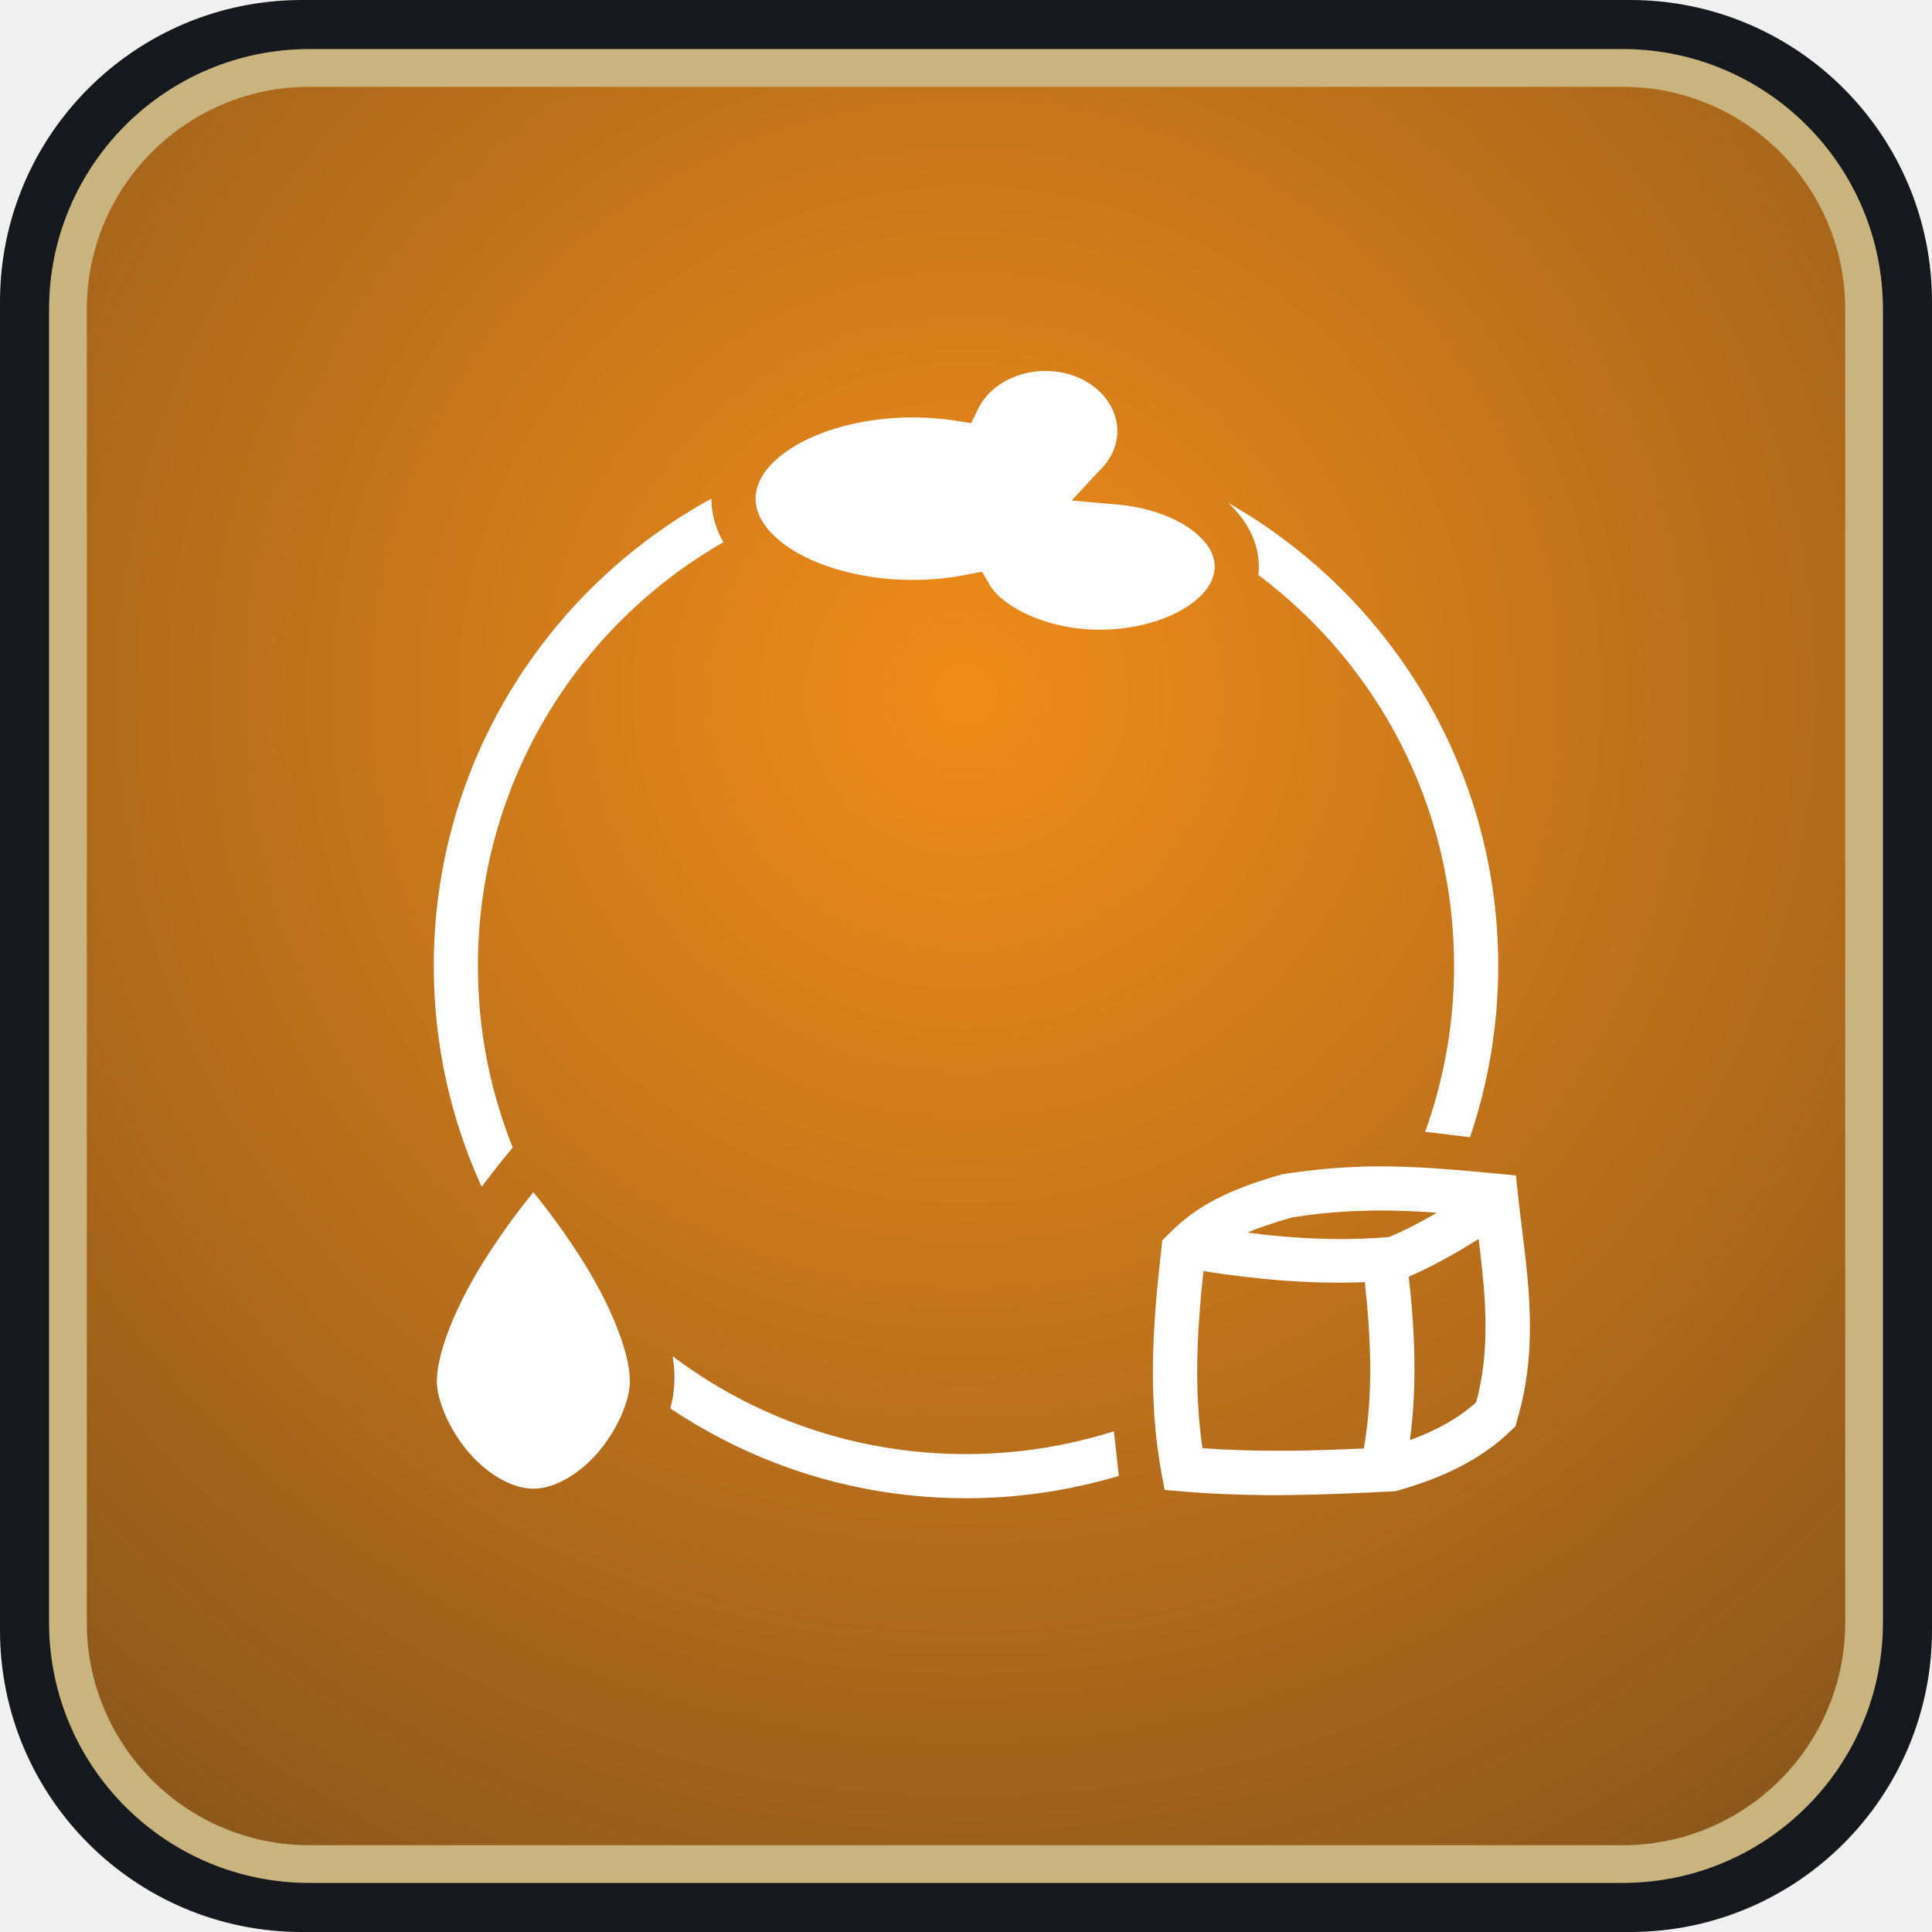
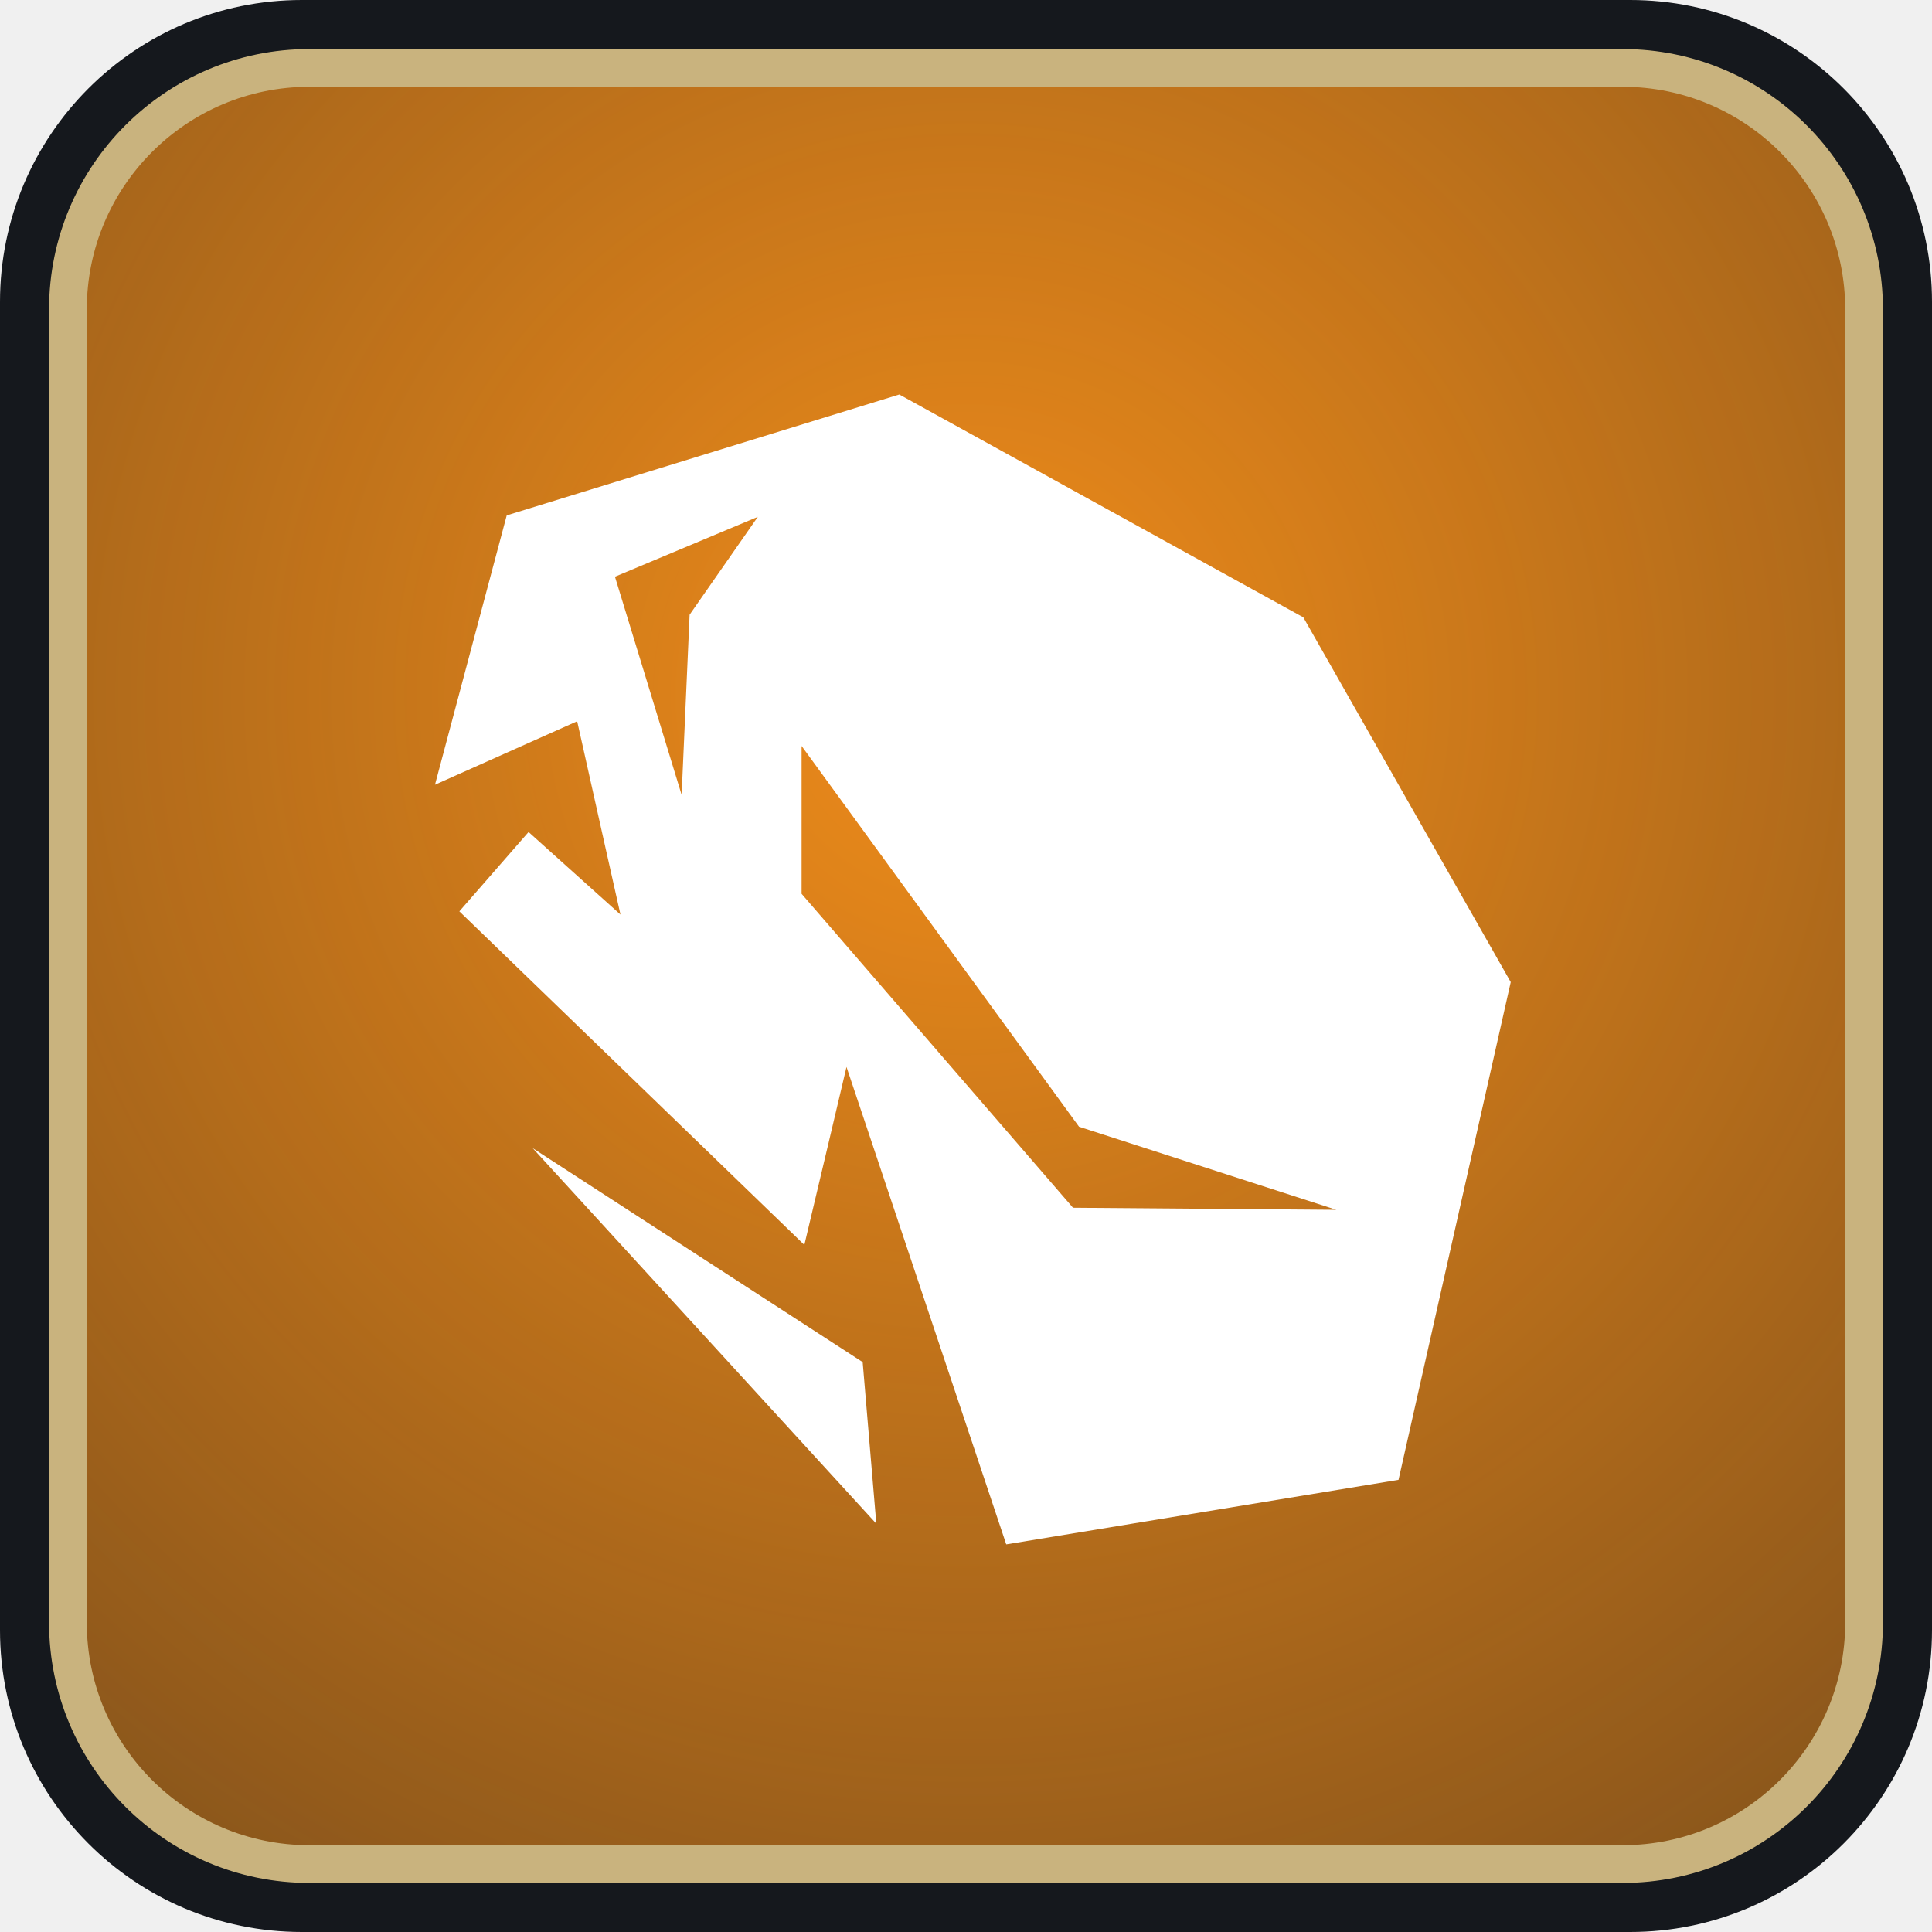
<svg xmlns="http://www.w3.org/2000/svg" viewBox="0 0 512 512">
  <defs>
    <radialGradient id="g-ring-of-elemental-command-earth" cx="50%" cy="35%" r="75%">
      <stop offset="0" stop-color="#F08C1A" />
      <stop offset="1" stop-color="#F08C1A" stop-opacity=".55" />
    </radialGradient>
  </defs>
  <rect x="0" y="0" width="512" height="512" rx="80" fill="#15181d" />
  <rect x="18" y="18" width="476" height="476" rx="64" fill="url(#g-ring-of-elemental-command-earth)" />
  <rect x="18" y="18" width="476" height="476" rx="64" fill="none" stroke="#c9b37e" stroke-width="10" />
  <g transform="translate(89.6 89.6) scale(.65)">
-     <path fill="#fff" d="M288.3 13.4c-12.3-.01-23 6.49-27.3 15.31l-2.9 5.95-6.6-1.01c-5.5-.85-11.3-1.32-17.1-1.32-18.8 0-35.7 4.5-47.3 11.14-11.5 6.64-16.9 14.59-16.9 22 0 7.42 5.4 15.37 16.9 22 11.6 6.64 28.5 11.13 47.3 11.13 7.5-.02 14.9-.74 21.8-2.13l6.3-1.23 3.2 5.46c5.6 9.2 23.7 18.2 44.7 18.2 13.9 0 26.4-3.6 34.8-8.8 8.4-5.2 12.2-11.23 12.2-16.9 0-5.09-3-10.48-10-15.44-6.9-4.97-17.6-8.87-30-9.95l-18.3-1.59 12.5-13.49c4.1-4.41 6.1-9.6 6.1-14.87 0-12.88-12.4-24.46-29.4-24.46zM152.2 65.46C84.8 102.3 39 173.9 39 256c0 32.1 7 62.6 19.54 90 5.95-7.9 10.48-13.4 12.67-16C62.05 307.2 57 282.2 57 256c0-74 40.27-138.5 100.1-172.78-3.1-5.39-4.9-11.34-4.9-17.74v-.02zm210.7 1.75c7.5 6.93 12.5 15.9 12.5 25.99 0 1.14-.1 2.27-.2 3.38C423.7 132.9 455 190.7 455 256c0 23.7-4.2 46.5-11.8 67.6l18.3 2.2c7.4-21.9 11.5-45.4 11.5-69.8 0-80.8-44.4-151.5-110.1-188.79zm58.6 270.49c-11.1.2-23 1.1-35.9 3.1l-.5.1-.5.1c-25.8 7.3-37.1 15.2-46.4 24.7l-2.2 2.2-.3 3.1c-3.4 29.6-5.8 60 0 91.8l1.3 6.8 6.8.6c30.6 2.6 58.7 1.4 86.2 0l1-.1.9-.2c18.5-5.2 34.4-12.8 46.4-24.6l1.7-1.6.6-2.2c10-33.4 3.4-63.8.4-92.7l-.8-7.4-7.3-.7c-16.2-1.5-32.8-3.2-51.4-3zM79.62 348.2c-4.94 6.1-11.43 14.5-18.58 25.6-12.29 18.9-22.53 42.4-20.51 54.9 1.43 8.8 6.97 19.6 14.51 27.6 7.54 7.9 16.69 12.8 24.58 12.8 7.87 0 17.03-4.9 24.58-12.8 7.5-8 13.1-18.8 14.5-27.6 2-12.5-8.2-36-20.5-54.9-7.15-11-13.64-19.5-18.58-25.6zM427 355.7c1.7 0 3.3 0 5 .1 5.4.1 10.7.4 16 .8-5.9 3.4-12.1 6.8-19.5 9.9l-2.4.2c-19.5 1.4-37.7.3-55.4-2 4.7-2 10.5-4 18.3-6.2 13.8-2.2 26.3-2.9 38-2.8zm38 11.6c2.8 22.9 5 44.5-1 66.6-7 6.3-16 11.4-27 15.4 3-22.5 2-44.8-.5-66.6 11.3-5 20.2-10.2 28.5-15.4zm-112.2 13.1c20.7 3.2 42.3 5.4 65.8 4.5 2.5 23 3.5 45.6-.4 67.8-21.5 1-43.1 1.5-65.8-.1-3.5-24-2.2-47.9.4-72.2zm-216.4 34.7c.9 5.5 1 11 .1 16.4-.3 1.6-.6 3.3-1 4.9C170 459.5 211.4 473 256 473c21.6 0 42.5-3.2 62.3-9.1l-2-18.2c-19 6-39.3 9.3-60.3 9.3-44.9 0-86.3-14.8-119.6-39.9z" />
+     <path fill="#fff" d="M228.813 23L68.75 72.28 39.5 182.095l47.53-21.22 10.44-4.655 2.5 11.155 8.75 39.125 6.405 28.53-21.75-19.53-15.72-14.125-28.218 32.344 140.657 136 9.656-40.69 7.53-31.874 10.407 31.063 54.72 163.592L432.343 465.5l45.75-202.938-84.563-148.718L228.814 23zm-57.688 49.875l-27.813 39.906-3.25 73.44-27.187-88.94 58.25-24.405zm17.844 93.406l113.124 155.25L407 355.407l-107.375-.844-110.656-128v-60.28zM79.312 330.25l140.125 153.125-5.563-65.875-134.563-87.25z" />
  </g>
</svg>
